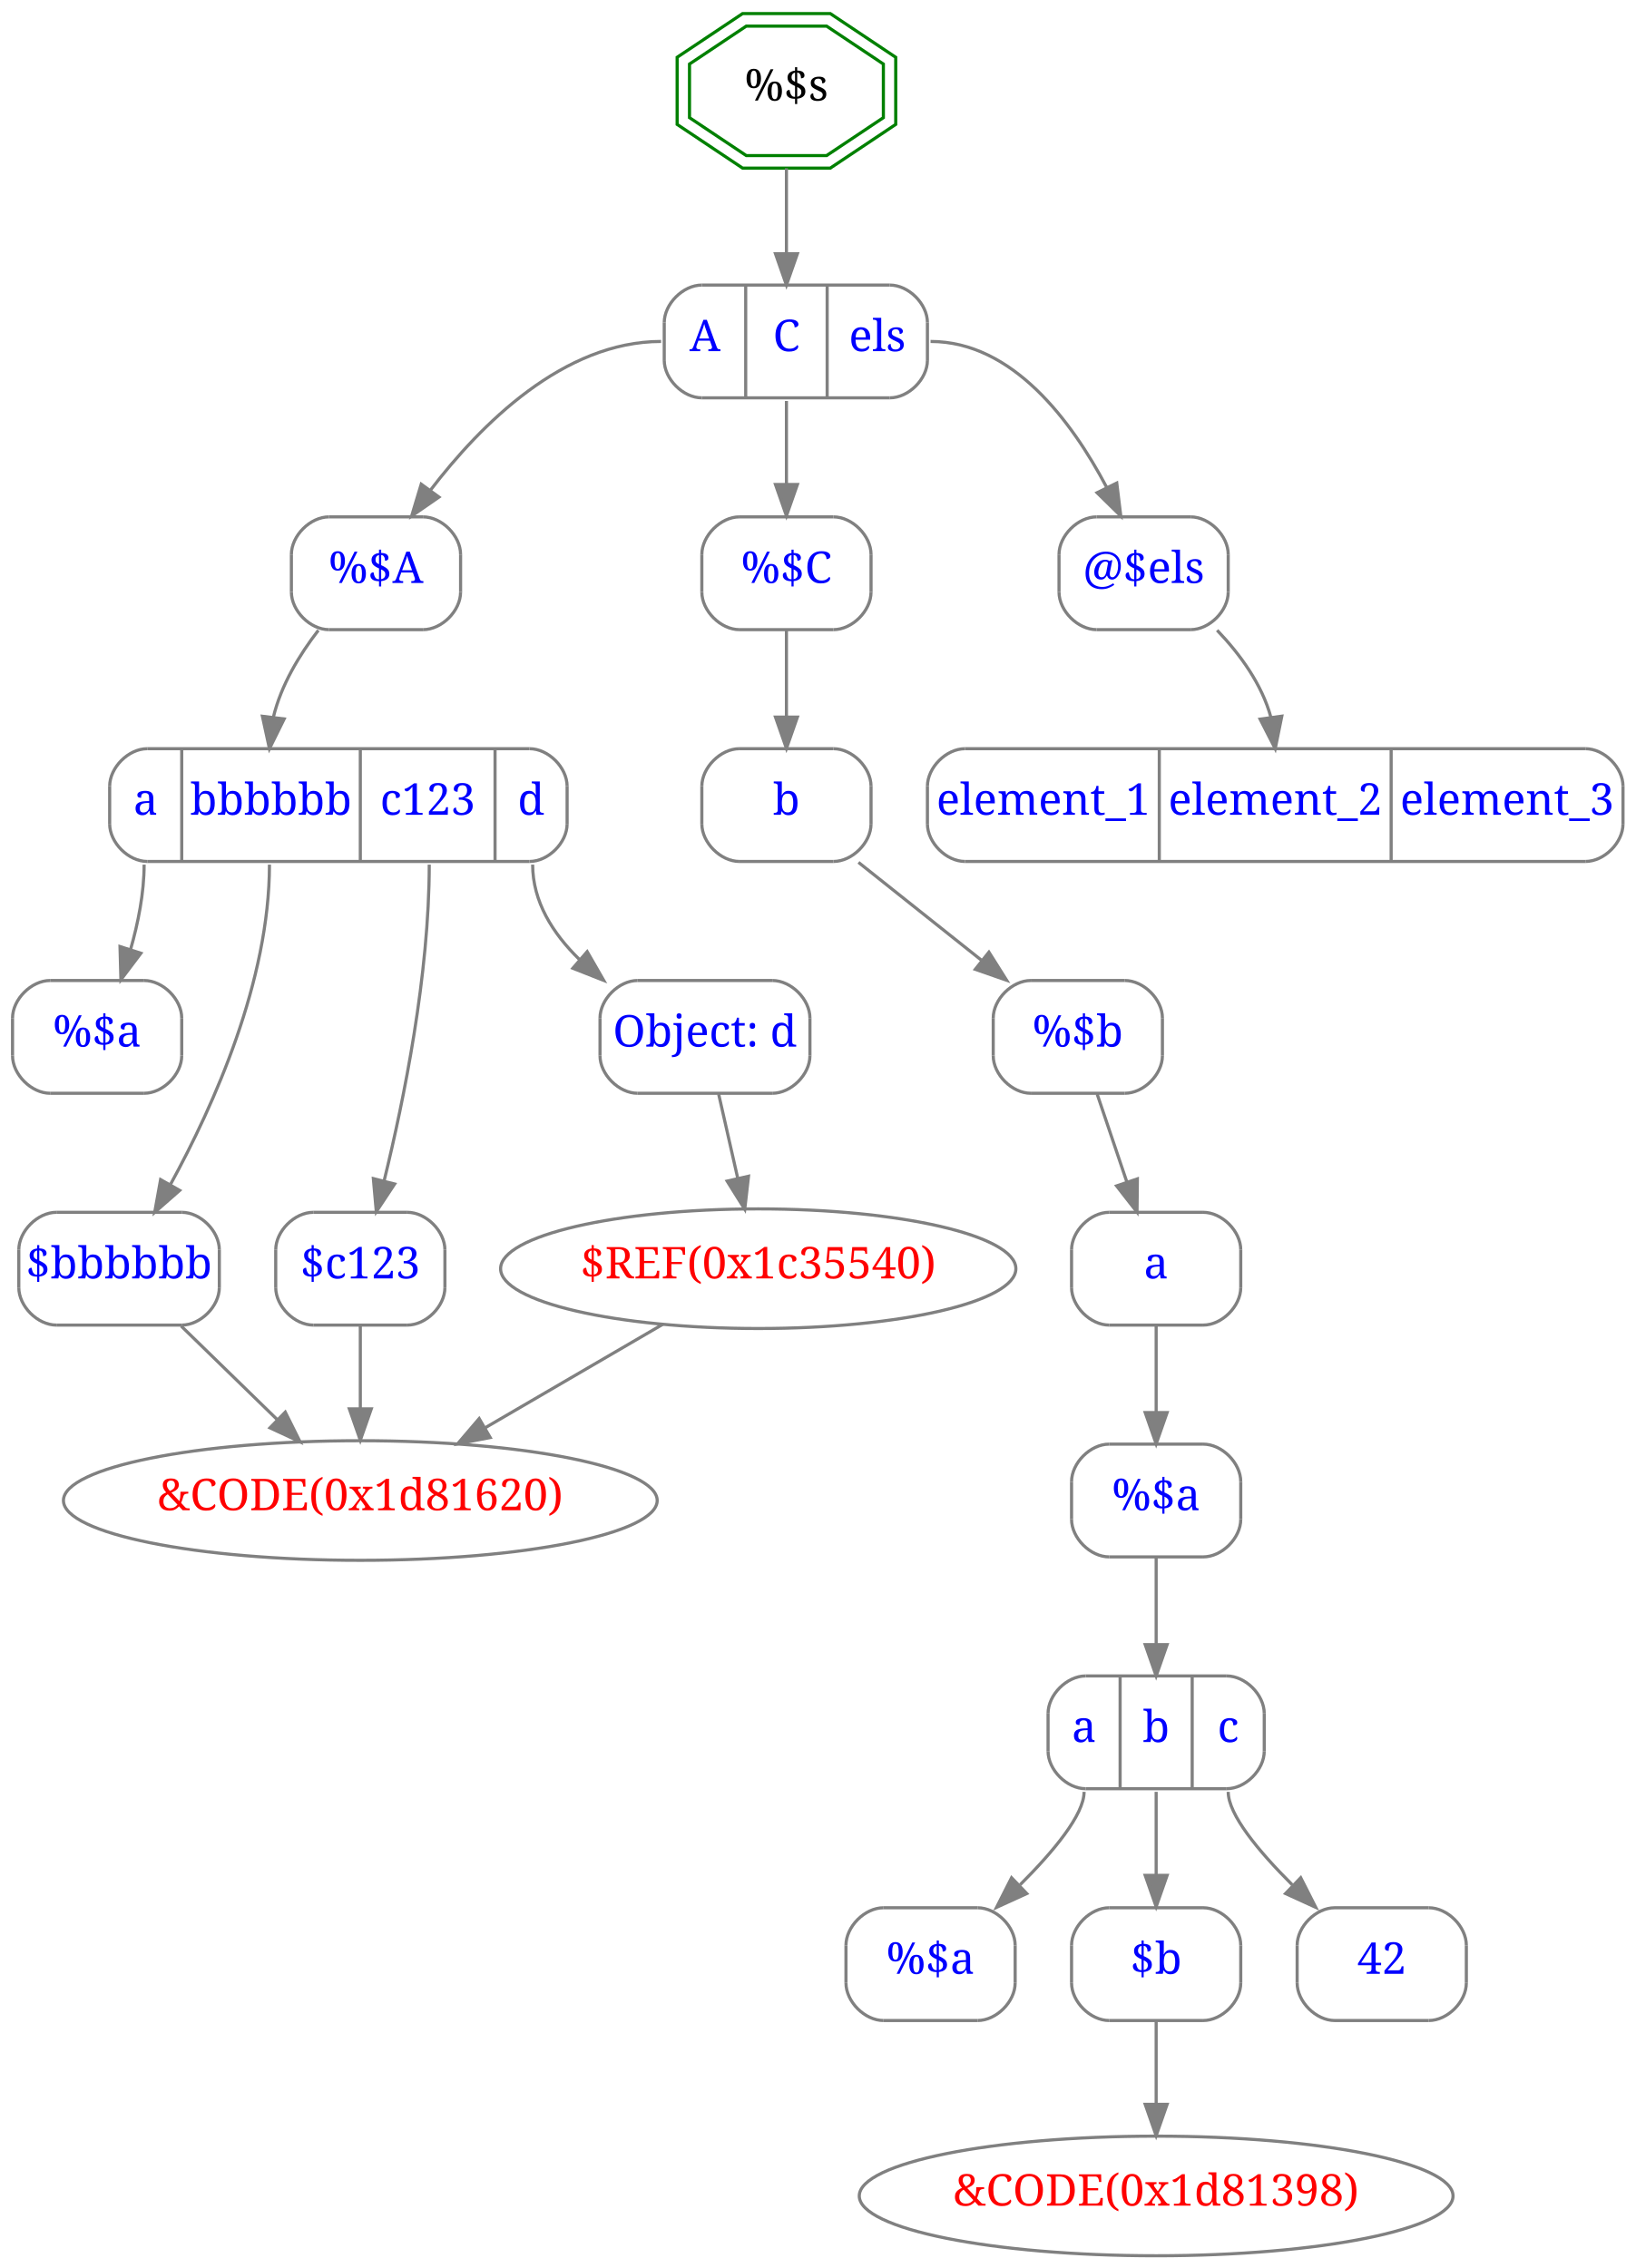
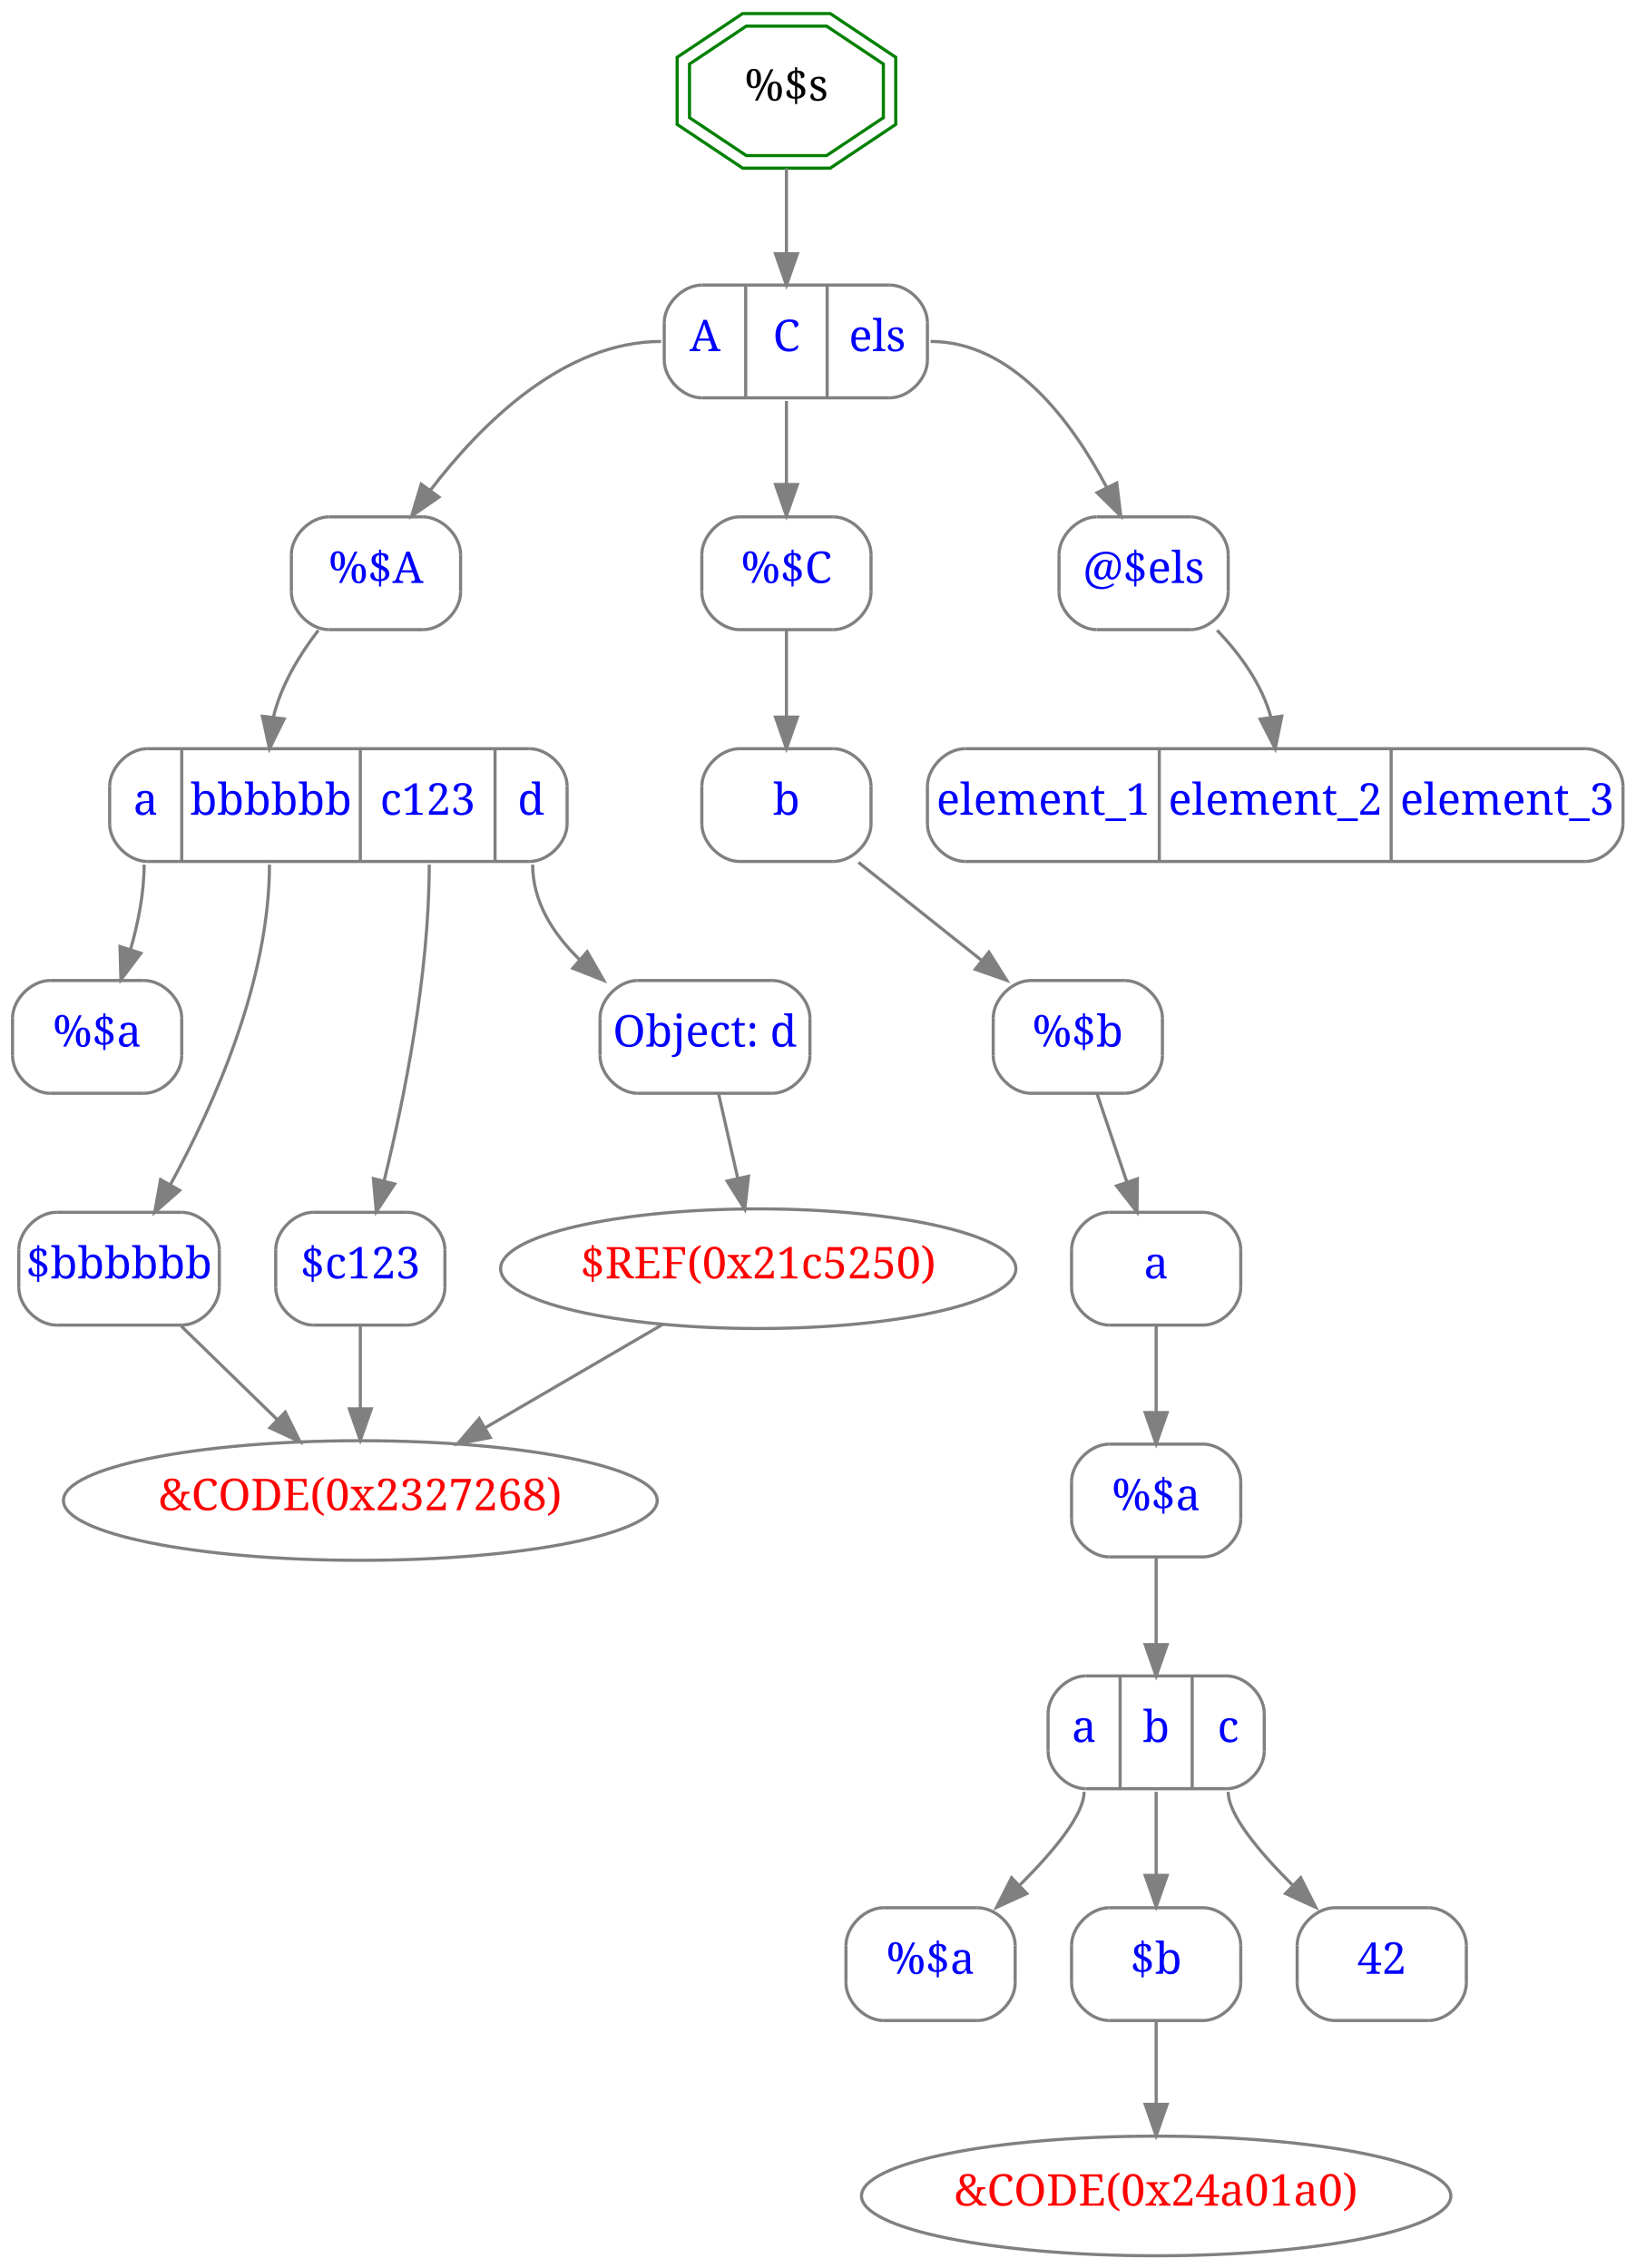
<svg xmlns="http://www.w3.org/2000/svg" width="522pt" height="724pt" viewBox="0.00 0.00 522.00 724.00">
  <g id="graph1" class="graph" transform="scale(1 1) rotate(0) translate(4 720)">
    <polygon fill="white" stroke="white" points="-4,5 -4,-720 519,-720 519,5 -4,5" />
    <g id="node1" class="node">
      <polygon fill="none" stroke="green" points="277.938,-682.44 277.938,-699.56 259.815,-711.665 234.185,-711.665 216.062,-699.56 216.062,-682.44 234.185,-670.335 259.815,-670.335 277.938,-682.44" />
      <polygon fill="none" stroke="green" points="281.882,-680.285 281.882,-701.715 260.997,-715.665 233.003,-715.665 212.118,-701.715 212.118,-680.285 233.003,-666.335 260.997,-666.335 281.882,-680.285" />
      <text text-anchor="middle" x="247" y="-687.9" font-family="Times Roman,serif" font-size="14.00">%$s</text>
    </g>
    <g id="node2" class="node">
      <polyline fill="none" stroke="grey" points="220,-593 280,-593 " />
      <path fill="none" stroke="grey" d="M280,-593C286,-593 292,-599 292,-605" />
      <polyline fill="none" stroke="grey" points="292,-605 292,-617 " />
      <path fill="none" stroke="grey" d="M292,-617C292,-623 286,-629 280,-629" />
      <polyline fill="none" stroke="grey" points="280,-629 220,-629 " />
      <path fill="none" stroke="grey" d="M220,-629C214,-629 208,-623 208,-617" />
      <polyline fill="none" stroke="grey" points="208,-617 208,-605 " />
      <path fill="none" stroke="grey" d="M208,-605C208,-599 214,-593 220,-593" />
      <text text-anchor="middle" x="221" y="-607.9" font-family="Times Roman,serif" font-size="14.00" fill="blue">A</text>
      <polyline fill="none" stroke="grey" points="234,-593 234,-629 " />
      <text text-anchor="middle" x="247" y="-607.9" font-family="Times Roman,serif" font-size="14.00" fill="blue">C</text>
      <polyline fill="none" stroke="grey" points="260,-593 260,-629 " />
      <text text-anchor="middle" x="276" y="-607.9" font-family="Times Roman,serif" font-size="14.00" fill="blue">els</text>
    </g>
    <g id="edge2" class="edge">
      <path fill="none" stroke="grey" d="M247,-666.261C247,-658.012 247,-648.558 247,-639.298" />
      <polygon fill="grey" stroke="grey" points="250.5,-639 247,-629 243.5,-639 250.5,-639" />
    </g>
    <g id="node4" class="node">
      <polyline fill="none" stroke="grey" points="101,-519 131,-519 " />
      <path fill="none" stroke="grey" d="M131,-519C137,-519 143,-525 143,-531" />
      <polyline fill="none" stroke="grey" points="143,-531 143,-543 " />
      <path fill="none" stroke="grey" d="M143,-543C143,-549 137,-555 131,-555" />
      <polyline fill="none" stroke="grey" points="131,-555 101,-555 " />
      <path fill="none" stroke="grey" d="M101,-555C95,-555 89,-549 89,-543" />
      <polyline fill="none" stroke="grey" points="89,-543 89,-531 " />
      <path fill="none" stroke="grey" d="M89,-531C89,-525 95,-519 101,-519" />
      <text text-anchor="middle" x="116" y="-533.9" font-family="Times Roman,serif" font-size="14.00" fill="blue">%$A</text>
    </g>
    <g id="edge4" class="edge">
      <path fill="none" stroke="grey" d="M207,-611C175.9,-611 149.52,-584.662 133.296,-563.412" />
      <polygon fill="grey" stroke="grey" points="136.1,-561.317 127.385,-555.292 130.441,-565.437 136.1,-561.317" />
    </g>
    <g id="node22" class="node">
      <polyline fill="none" stroke="grey" points="232,-519 262,-519 " />
      <path fill="none" stroke="grey" d="M262,-519C268,-519 274,-525 274,-531" />
      <polyline fill="none" stroke="grey" points="274,-531 274,-543 " />
      <path fill="none" stroke="grey" d="M274,-543C274,-549 268,-555 262,-555" />
      <polyline fill="none" stroke="grey" points="262,-555 232,-555 " />
      <path fill="none" stroke="grey" d="M232,-555C226,-555 220,-549 220,-543" />
      <polyline fill="none" stroke="grey" points="220,-543 220,-531 " />
      <path fill="none" stroke="grey" d="M220,-531C220,-525 226,-519 232,-519" />
      <text text-anchor="middle" x="247" y="-533.9" font-family="Times Roman,serif" font-size="14.00" fill="blue">%$C</text>
    </g>
    <g id="edge24" class="edge">
      <path fill="none" stroke="grey" d="M247,-592C247,-583.406 247,-574.057 247,-565.546" />
      <polygon fill="grey" stroke="grey" points="250.5,-565.333 247,-555.333 243.5,-565.333 250.5,-565.333" />
    </g>
    <g id="node42" class="node">
      <polyline fill="none" stroke="grey" points="346,-519 376,-519 " />
      <path fill="none" stroke="grey" d="M376,-519C382,-519 388,-525 388,-531" />
      <polyline fill="none" stroke="grey" points="388,-531 388,-543 " />
      <path fill="none" stroke="grey" d="M388,-543C388,-549 382,-555 376,-555" />
      <polyline fill="none" stroke="grey" points="376,-555 346,-555 " />
      <path fill="none" stroke="grey" d="M346,-555C340,-555 334,-549 334,-543" />
      <polyline fill="none" stroke="grey" points="334,-543 334,-531 " />
      <path fill="none" stroke="grey" d="M334,-531C334,-525 340,-519 346,-519" />
      <text text-anchor="middle" x="361" y="-533.9" font-family="Times Roman,serif" font-size="14.00" fill="blue">@$els</text>
    </g>
    <g id="edge44" class="edge">
      <path fill="none" stroke="grey" d="M293,-611C319.176,-611 338.025,-585.586 349.146,-564.545" />
      <polygon fill="grey" stroke="grey" points="352.425,-565.809 353.71,-555.292 346.147,-562.712 352.425,-565.809" />
    </g>
    <g id="node6" class="node">
      <polyline fill="none" stroke="grey" points="43,-445 165,-445 " />
      <path fill="none" stroke="grey" d="M165,-445C171,-445 177,-451 177,-457" />
      <polyline fill="none" stroke="grey" points="177,-457 177,-469 " />
      <path fill="none" stroke="grey" d="M177,-469C177,-475 171,-481 165,-481" />
      <polyline fill="none" stroke="grey" points="165,-481 43,-481 " />
      <path fill="none" stroke="grey" d="M43,-481C37,-481 31,-475 31,-469" />
      <polyline fill="none" stroke="grey" points="31,-469 31,-457 " />
      <path fill="none" stroke="grey" d="M31,-457C31,-451 37,-445 43,-445" />
      <text text-anchor="middle" x="42.5" y="-459.9" font-family="Times Roman,serif" font-size="14.00" fill="blue">a</text>
      <polyline fill="none" stroke="grey" points="54,-445 54,-481 " />
      <text text-anchor="middle" x="82.5" y="-459.9" font-family="Times Roman,serif" font-size="14.00" fill="blue">bbbbbb</text>
      <polyline fill="none" stroke="grey" points="111,-445 111,-481 " />
      <text text-anchor="middle" x="132.5" y="-459.9" font-family="Times Roman,serif" font-size="14.00" fill="blue">c123</text>
      <polyline fill="none" stroke="grey" points="154,-445 154,-481 " />
      <text text-anchor="middle" x="165.5" y="-459.9" font-family="Times Roman,serif" font-size="14.00" fill="blue">d</text>
    </g>
    <g id="edge6" class="edge">
      <path fill="none" stroke="grey" d="M97.607,-518.796C91.536,-510.947 85.704,-501.296 83.235,-491.013" />
      <polygon fill="grey" stroke="grey" points="86.698,-490.497 82,-481 79.75,-491.353 86.698,-490.497" />
    </g>
    <g id="node8" class="node">
      <polyline fill="none" stroke="grey" points="12,-371 42,-371 " />
      <path fill="none" stroke="grey" d="M42,-371C48,-371 54,-377 54,-383" />
      <polyline fill="none" stroke="grey" points="54,-383 54,-395 " />
      <path fill="none" stroke="grey" d="M54,-395C54,-401 48,-407 42,-407" />
      <polyline fill="none" stroke="grey" points="42,-407 12,-407 " />
      <path fill="none" stroke="grey" d="M12,-407C6,-407 0,-401 0,-395" />
      <polyline fill="none" stroke="grey" points="0,-395 0,-383 " />
      <path fill="none" stroke="grey" d="M0,-383C0,-377 6,-371 12,-371" />
      <text text-anchor="middle" x="27" y="-385.9" font-family="Times Roman,serif" font-size="14.00" fill="blue">%$a</text>
    </g>
    <g id="edge8" class="edge">
      <path fill="none" stroke="grey" d="M42,-444C42,-434.966 40.093,-425.381 37.639,-416.788" />
      <polygon fill="grey" stroke="grey" points="40.968,-415.706 34.588,-407.247 34.3,-417.838 40.968,-415.706" />
    </g>
    <g id="node10" class="node">
      <polyline fill="none" stroke="grey" points="14,-297 54,-297 " />
      <path fill="none" stroke="grey" d="M54,-297C60,-297 66,-303 66,-309" />
      <polyline fill="none" stroke="grey" points="66,-309 66,-321 " />
      <path fill="none" stroke="grey" d="M66,-321C66,-327 60,-333 54,-333" />
      <polyline fill="none" stroke="grey" points="54,-333 14,-333 " />
      <path fill="none" stroke="grey" d="M14,-333C8,-333 2,-327 2,-321" />
      <polyline fill="none" stroke="grey" points="2,-321 2,-309 " />
      <path fill="none" stroke="grey" d="M2,-309C2,-303 8,-297 14,-297" />
      <text text-anchor="middle" x="34" y="-311.9" font-family="Times Roman,serif" font-size="14.00" fill="blue">$bbbbbb</text>
    </g>
    <g id="edge10" class="edge">
      <path fill="none" stroke="grey" d="M82,-444C82,-406.919 64.364,-367.394 50.472,-342.012" />
      <polygon fill="grey" stroke="grey" points="53.348,-339.989 45.375,-333.012 47.257,-343.438 53.348,-339.989" />
    </g>
    <g id="node14" class="node">
      <polyline fill="none" stroke="grey" points="96,-297 126,-297 " />
      <path fill="none" stroke="grey" d="M126,-297C132,-297 138,-303 138,-309" />
      <polyline fill="none" stroke="grey" points="138,-309 138,-321 " />
      <path fill="none" stroke="grey" d="M138,-321C138,-327 132,-333 126,-333" />
      <polyline fill="none" stroke="grey" points="126,-333 96,-333 " />
      <path fill="none" stroke="grey" d="M96,-333C90,-333 84,-327 84,-321" />
      <polyline fill="none" stroke="grey" points="84,-321 84,-309 " />
      <path fill="none" stroke="grey" d="M84,-309C84,-303 90,-297 96,-297" />
      <text text-anchor="middle" x="111" y="-311.9" font-family="Times Roman,serif" font-size="14.00" fill="blue">$c123</text>
    </g>
    <g id="edge14" class="edge">
      <path fill="none" stroke="grey" d="M133,-444C133,-408.856 124.967,-369.084 118.61,-343.108" />
      <polygon fill="grey" stroke="grey" points="121.95,-342.04 116.103,-333.205 115.164,-343.758 121.95,-342.04" />
    </g>
    <g id="node17" class="node">
      <polyline fill="none" stroke="grey" points="199.5,-371 242.5,-371 " />
      <path fill="none" stroke="grey" d="M242.5,-371C248.5,-371 254.5,-377 254.5,-383" />
      <polyline fill="none" stroke="grey" points="254.5,-383 254.5,-395 " />
      <path fill="none" stroke="grey" d="M254.5,-395C254.5,-401 248.5,-407 242.5,-407" />
      <polyline fill="none" stroke="grey" points="242.5,-407 199.5,-407 " />
      <path fill="none" stroke="grey" d="M199.5,-407C193.5,-407 187.5,-401 187.5,-395" />
      <polyline fill="none" stroke="grey" points="187.5,-395 187.5,-383 " />
      <path fill="none" stroke="grey" d="M187.5,-383C187.5,-377 193.5,-371 199.5,-371" />
      <text text-anchor="middle" x="221" y="-385.9" font-family="Times Roman,serif" font-size="14.00" fill="blue">Object: d</text>
    </g>
    <g id="edge18" class="edge">
      <path fill="none" stroke="grey" d="M166,-444C166,-432.198 172.41,-422.044 180.854,-413.788" />
      <polygon fill="grey" stroke="grey" points="183.404,-416.211 188.688,-407.028 178.831,-410.911 183.404,-416.211" />
    </g>
    <g id="node12" class="node">
      <ellipse fill="none" stroke="grey" cx="111" cy="-241" rx="94.752" ry="19.092" />
-       <text text-anchor="middle" x="111" y="-237.9" font-family="Times Roman,serif" font-size="14.00" fill="red">&amp;CODE(0x1d81620)</text>
+       <text text-anchor="middle" x="111" y="-237.9" font-family="Times Roman,serif" font-size="14.00" fill="red">&amp;CODE(0x2327268)</text>
    </g>
    <g id="edge12" class="edge">
      <path fill="none" stroke="grey" d="M53.829,-296.686C63.133,-287.624 74.355,-276.693 84.384,-266.924" />
      <polygon fill="grey" stroke="grey" points="87.048,-269.215 91.77,-259.731 82.164,-264.201 87.048,-269.215" />
    </g>
    <g id="edge16" class="edge">
      <path fill="none" stroke="grey" d="M111,-296.686C111,-288.725 111,-279.321 111,-270.53" />
      <polygon fill="grey" stroke="grey" points="114.5,-270.249 111,-260.249 107.5,-270.249 114.5,-270.249" />
    </g>
    <g id="node19" class="node">
      <ellipse fill="none" stroke="grey" cx="238" cy="-315" rx="82.23" ry="19.092" />
-       <text text-anchor="middle" x="238" y="-311.9" font-family="Times Roman,serif" font-size="14.00" fill="red">$REF(0x1c35540)</text>
+       <text text-anchor="middle" x="238" y="-311.9" font-family="Times Roman,serif" font-size="14.00" fill="red">$REF(0x21c5250)</text>
    </g>
    <g id="edge20" class="edge">
      <path fill="none" stroke="grey" d="M225.378,-370.686C227.236,-362.487 229.442,-352.757 231.485,-343.743" />
      <polygon fill="grey" stroke="grey" points="234.899,-344.516 233.696,-333.989 228.072,-342.968 234.899,-344.516" />
    </g>
    <g id="edge22" class="edge">
      <path fill="none" stroke="grey" d="M207.58,-297.275C190.553,-287.354 169.124,-274.867 150.779,-264.178" />
      <polygon fill="grey" stroke="grey" points="152.456,-261.105 142.054,-259.094 148.932,-267.153 152.456,-261.105" />
    </g>
    <g id="node24" class="node">
      <polyline fill="none" stroke="grey" points="232,-445 262,-445 " />
      <path fill="none" stroke="grey" d="M262,-445C268,-445 274,-451 274,-457" />
      <polyline fill="none" stroke="grey" points="274,-457 274,-469 " />
      <path fill="none" stroke="grey" d="M274,-469C274,-475 268,-481 262,-481" />
      <polyline fill="none" stroke="grey" points="262,-481 232,-481 " />
      <path fill="none" stroke="grey" d="M232,-481C226,-481 220,-475 220,-469" />
      <polyline fill="none" stroke="grey" points="220,-469 220,-457 " />
      <path fill="none" stroke="grey" d="M220,-457C220,-451 226,-445 232,-445" />
      <text text-anchor="middle" x="247" y="-459.9" font-family="Times Roman,serif" font-size="14.00" fill="blue">b</text>
    </g>
    <g id="edge26" class="edge">
      <path fill="none" stroke="grey" d="M247,-518.708C247,-510.464 247,-500.538 247,-491.362" />
      <polygon fill="grey" stroke="grey" points="250.5,-491.082 247,-481.082 243.5,-491.082 250.5,-491.082" />
    </g>
    <g id="node26" class="node">
      <polyline fill="none" stroke="grey" points="325,-371 355,-371 " />
      <path fill="none" stroke="grey" d="M355,-371C361,-371 367,-377 367,-383" />
      <polyline fill="none" stroke="grey" points="367,-383 367,-395 " />
      <path fill="none" stroke="grey" d="M367,-395C367,-401 361,-407 355,-407" />
      <polyline fill="none" stroke="grey" points="355,-407 325,-407 " />
      <path fill="none" stroke="grey" d="M325,-407C319,-407 313,-401 313,-395" />
      <polyline fill="none" stroke="grey" points="313,-395 313,-383 " />
      <path fill="none" stroke="grey" d="M313,-383C313,-377 319,-371 325,-371" />
      <text text-anchor="middle" x="340" y="-385.9" font-family="Times Roman,serif" font-size="14.00" fill="blue">%$b</text>
    </g>
    <g id="edge28" class="edge">
      <path fill="none" stroke="grey" d="M269.989,-444.708C281.814,-435.299 296.392,-423.699 309.179,-413.525" />
      <polygon fill="grey" stroke="grey" points="311.63,-416.047 317.276,-407.082 307.271,-410.569 311.63,-416.047" />
    </g>
    <g id="node28" class="node">
      <polyline fill="none" stroke="grey" points="350,-297 380,-297 " />
      <path fill="none" stroke="grey" d="M380,-297C386,-297 392,-303 392,-309" />
      <polyline fill="none" stroke="grey" points="392,-309 392,-321 " />
      <path fill="none" stroke="grey" d="M392,-321C392,-327 386,-333 380,-333" />
      <polyline fill="none" stroke="grey" points="380,-333 350,-333 " />
      <path fill="none" stroke="grey" d="M350,-333C344,-333 338,-327 338,-321" />
      <polyline fill="none" stroke="grey" points="338,-321 338,-309 " />
      <path fill="none" stroke="grey" d="M338,-309C338,-303 344,-297 350,-297" />
      <text text-anchor="middle" x="365" y="-311.9" font-family="Times Roman,serif" font-size="14.00" fill="blue">a</text>
    </g>
    <g id="edge30" class="edge">
      <path fill="none" stroke="grey" d="M346.18,-370.708C349.026,-362.284 352.464,-352.105 355.62,-342.765" />
      <polygon fill="grey" stroke="grey" points="359.006,-343.676 358.891,-333.082 352.375,-341.435 359.006,-343.676" />
    </g>
    <g id="node30" class="node">
      <polyline fill="none" stroke="grey" points="350,-223 380,-223 " />
      <path fill="none" stroke="grey" d="M380,-223C386,-223 392,-229 392,-235" />
      <polyline fill="none" stroke="grey" points="392,-235 392,-247 " />
      <path fill="none" stroke="grey" d="M392,-247C392,-253 386,-259 380,-259" />
      <polyline fill="none" stroke="grey" points="380,-259 350,-259 " />
      <path fill="none" stroke="grey" d="M350,-259C344,-259 338,-253 338,-247" />
      <polyline fill="none" stroke="grey" points="338,-247 338,-235 " />
      <path fill="none" stroke="grey" d="M338,-235C338,-229 344,-223 350,-223" />
      <text text-anchor="middle" x="365" y="-237.9" font-family="Times Roman,serif" font-size="14.00" fill="blue">%$a</text>
    </g>
    <g id="edge32" class="edge">
      <path fill="none" stroke="grey" d="M365,-296.708C365,-288.464 365,-278.538 365,-269.362" />
      <polygon fill="grey" stroke="grey" points="368.5,-269.082 365,-259.082 361.5,-269.082 368.5,-269.082" />
    </g>
    <g id="node32" class="node">
      <polyline fill="none" stroke="grey" points="342.5,-149 387.5,-149 " />
      <path fill="none" stroke="grey" d="M387.5,-149C393.5,-149 399.5,-155 399.5,-161" />
      <polyline fill="none" stroke="grey" points="399.5,-161 399.5,-173 " />
      <path fill="none" stroke="grey" d="M399.5,-173C399.5,-179 393.5,-185 387.5,-185" />
      <polyline fill="none" stroke="grey" points="387.5,-185 342.5,-185 " />
      <path fill="none" stroke="grey" d="M342.5,-185C336.5,-185 330.5,-179 330.5,-173" />
      <polyline fill="none" stroke="grey" points="330.5,-173 330.5,-161 " />
      <path fill="none" stroke="grey" d="M330.5,-161C330.5,-155 336.5,-149 342.5,-149" />
      <text text-anchor="middle" x="342" y="-163.9" font-family="Times Roman,serif" font-size="14.00" fill="blue">a</text>
      <polyline fill="none" stroke="grey" points="353.5,-149 353.5,-185 " />
      <text text-anchor="middle" x="365" y="-163.9" font-family="Times Roman,serif" font-size="14.00" fill="blue">b</text>
      <polyline fill="none" stroke="grey" points="376.5,-149 376.5,-185 " />
      <text text-anchor="middle" x="388" y="-163.9" font-family="Times Roman,serif" font-size="14.00" fill="blue">c</text>
    </g>
    <g id="edge34" class="edge">
      <path fill="none" stroke="grey" d="M365,-222.74C365,-214.628 365,-204.855 365,-195.258" />
      <polygon fill="grey" stroke="grey" points="368.5,-195 365,-185 361.5,-195 368.5,-195" />
    </g>
    <g id="node34" class="node">
      <polyline fill="none" stroke="grey" points="278,-75 308,-75 " />
      <path fill="none" stroke="grey" d="M308,-75C314,-75 320,-81 320,-87" />
      <polyline fill="none" stroke="grey" points="320,-87 320,-99 " />
      <path fill="none" stroke="grey" d="M320,-99C320,-105 314,-111 308,-111" />
      <polyline fill="none" stroke="grey" points="308,-111 278,-111 " />
      <path fill="none" stroke="grey" d="M278,-111C272,-111 266,-105 266,-99" />
      <polyline fill="none" stroke="grey" points="266,-99 266,-87 " />
      <path fill="none" stroke="grey" d="M266,-87C266,-81 272,-75 278,-75" />
      <text text-anchor="middle" x="293" y="-89.9" font-family="Times Roman,serif" font-size="14.00" fill="blue">%$a</text>
    </g>
    <g id="edge36" class="edge">
      <path fill="none" stroke="grey" d="M342,-148C342,-140.727 332.326,-129.058 321.574,-118.336" />
      <polygon fill="grey" stroke="grey" points="323.704,-115.528 314.065,-111.13 318.857,-120.579 323.704,-115.528" />
    </g>
    <g id="node36" class="node">
      <polyline fill="none" stroke="grey" points="350,-75 380,-75 " />
      <path fill="none" stroke="grey" d="M380,-75C386,-75 392,-81 392,-87" />
      <polyline fill="none" stroke="grey" points="392,-87 392,-99 " />
      <path fill="none" stroke="grey" d="M392,-99C392,-105 386,-111 380,-111" />
      <polyline fill="none" stroke="grey" points="380,-111 350,-111 " />
      <path fill="none" stroke="grey" d="M350,-111C344,-111 338,-105 338,-99" />
      <polyline fill="none" stroke="grey" points="338,-99 338,-87 " />
      <path fill="none" stroke="grey" d="M338,-87C338,-81 344,-75 350,-75" />
      <text text-anchor="middle" x="365" y="-89.9" font-family="Times Roman,serif" font-size="14.00" fill="blue">$b</text>
    </g>
    <g id="edge38" class="edge">
      <path fill="none" stroke="grey" d="M365,-148C365,-139.406 365,-130.057 365,-121.546" />
      <polygon fill="grey" stroke="grey" points="368.5,-121.333 365,-111.333 361.5,-121.333 368.5,-121.333" />
    </g>
    <g id="node40" class="node">
      <polyline fill="none" stroke="grey" points="422,-75 452,-75 " />
      <path fill="none" stroke="grey" d="M452,-75C458,-75 464,-81 464,-87" />
      <polyline fill="none" stroke="grey" points="464,-87 464,-99 " />
      <path fill="none" stroke="grey" d="M464,-99C464,-105 458,-111 452,-111" />
      <polyline fill="none" stroke="grey" points="452,-111 422,-111 " />
      <path fill="none" stroke="grey" d="M422,-111C416,-111 410,-105 410,-99" />
      <polyline fill="none" stroke="grey" points="410,-99 410,-87 " />
      <path fill="none" stroke="grey" d="M410,-87C410,-81 416,-75 422,-75" />
      <text text-anchor="middle" x="437" y="-89.9" font-family="Times Roman,serif" font-size="14.00" fill="blue">42</text>
    </g>
    <g id="edge42" class="edge">
      <path fill="none" stroke="grey" d="M388,-148C388,-140.727 397.674,-129.058 408.426,-118.336" />
      <polygon fill="grey" stroke="grey" points="411.143,-120.579 415.935,-111.13 406.296,-115.528 411.143,-120.579" />
    </g>
    <g id="node38" class="node">
-       <ellipse fill="none" stroke="grey" cx="365" cy="-19" rx="94.752" ry="19.092" />
-       <text text-anchor="middle" x="365" y="-15.9" font-family="Times Roman,serif" font-size="14.00" fill="red">&amp;CODE(0x1d81398)</text>
+       <ellipse fill="none" stroke="grey" cx="365" cy="-19" rx="94.045" ry="19.092" />
+       <text text-anchor="middle" x="365" y="-15.9" font-family="Times Roman,serif" font-size="14.00" fill="red">&amp;CODE(0x24a01a0)</text>
    </g>
    <g id="edge40" class="edge">
      <path fill="none" stroke="grey" d="M365,-74.686C365,-66.725 365,-57.321 365,-48.53" />
      <polygon fill="grey" stroke="grey" points="368.5,-48.249 365,-38.249 361.5,-48.249 368.5,-48.249" />
    </g>
    <g id="node44" class="node">
      <polyline fill="none" stroke="grey" points="304,-445 502,-445 " />
      <path fill="none" stroke="grey" d="M502,-445C508,-445 514,-451 514,-457" />
      <polyline fill="none" stroke="grey" points="514,-457 514,-469 " />
      <path fill="none" stroke="grey" d="M514,-469C514,-475 508,-481 502,-481" />
      <polyline fill="none" stroke="grey" points="502,-481 304,-481 " />
      <path fill="none" stroke="grey" d="M304,-481C298,-481 292,-475 292,-469" />
      <polyline fill="none" stroke="grey" points="292,-469 292,-457 " />
      <path fill="none" stroke="grey" d="M292,-457C292,-451 298,-445 304,-445" />
      <text text-anchor="middle" x="329" y="-459.9" font-family="Times Roman,serif" font-size="14.00" fill="blue">element_1</text>
      <polyline fill="none" stroke="grey" points="366,-445 366,-481 " />
      <text text-anchor="middle" x="403" y="-459.9" font-family="Times Roman,serif" font-size="14.00" fill="blue">element_2</text>
      <polyline fill="none" stroke="grey" points="440,-445 440,-481 " />
      <text text-anchor="middle" x="477" y="-459.9" font-family="Times Roman,serif" font-size="14.00" fill="blue">element_3</text>
    </g>
    <g id="edge46" class="edge">
      <path fill="none" stroke="grey" d="M384.456,-518.812C391.822,-511.107 398.779,-501.538 401.635,-490.966" />
      <polygon fill="grey" stroke="grey" points="405.111,-491.382 403,-481 398.176,-490.433 405.111,-491.382" />
    </g>
  </g>
</svg>
